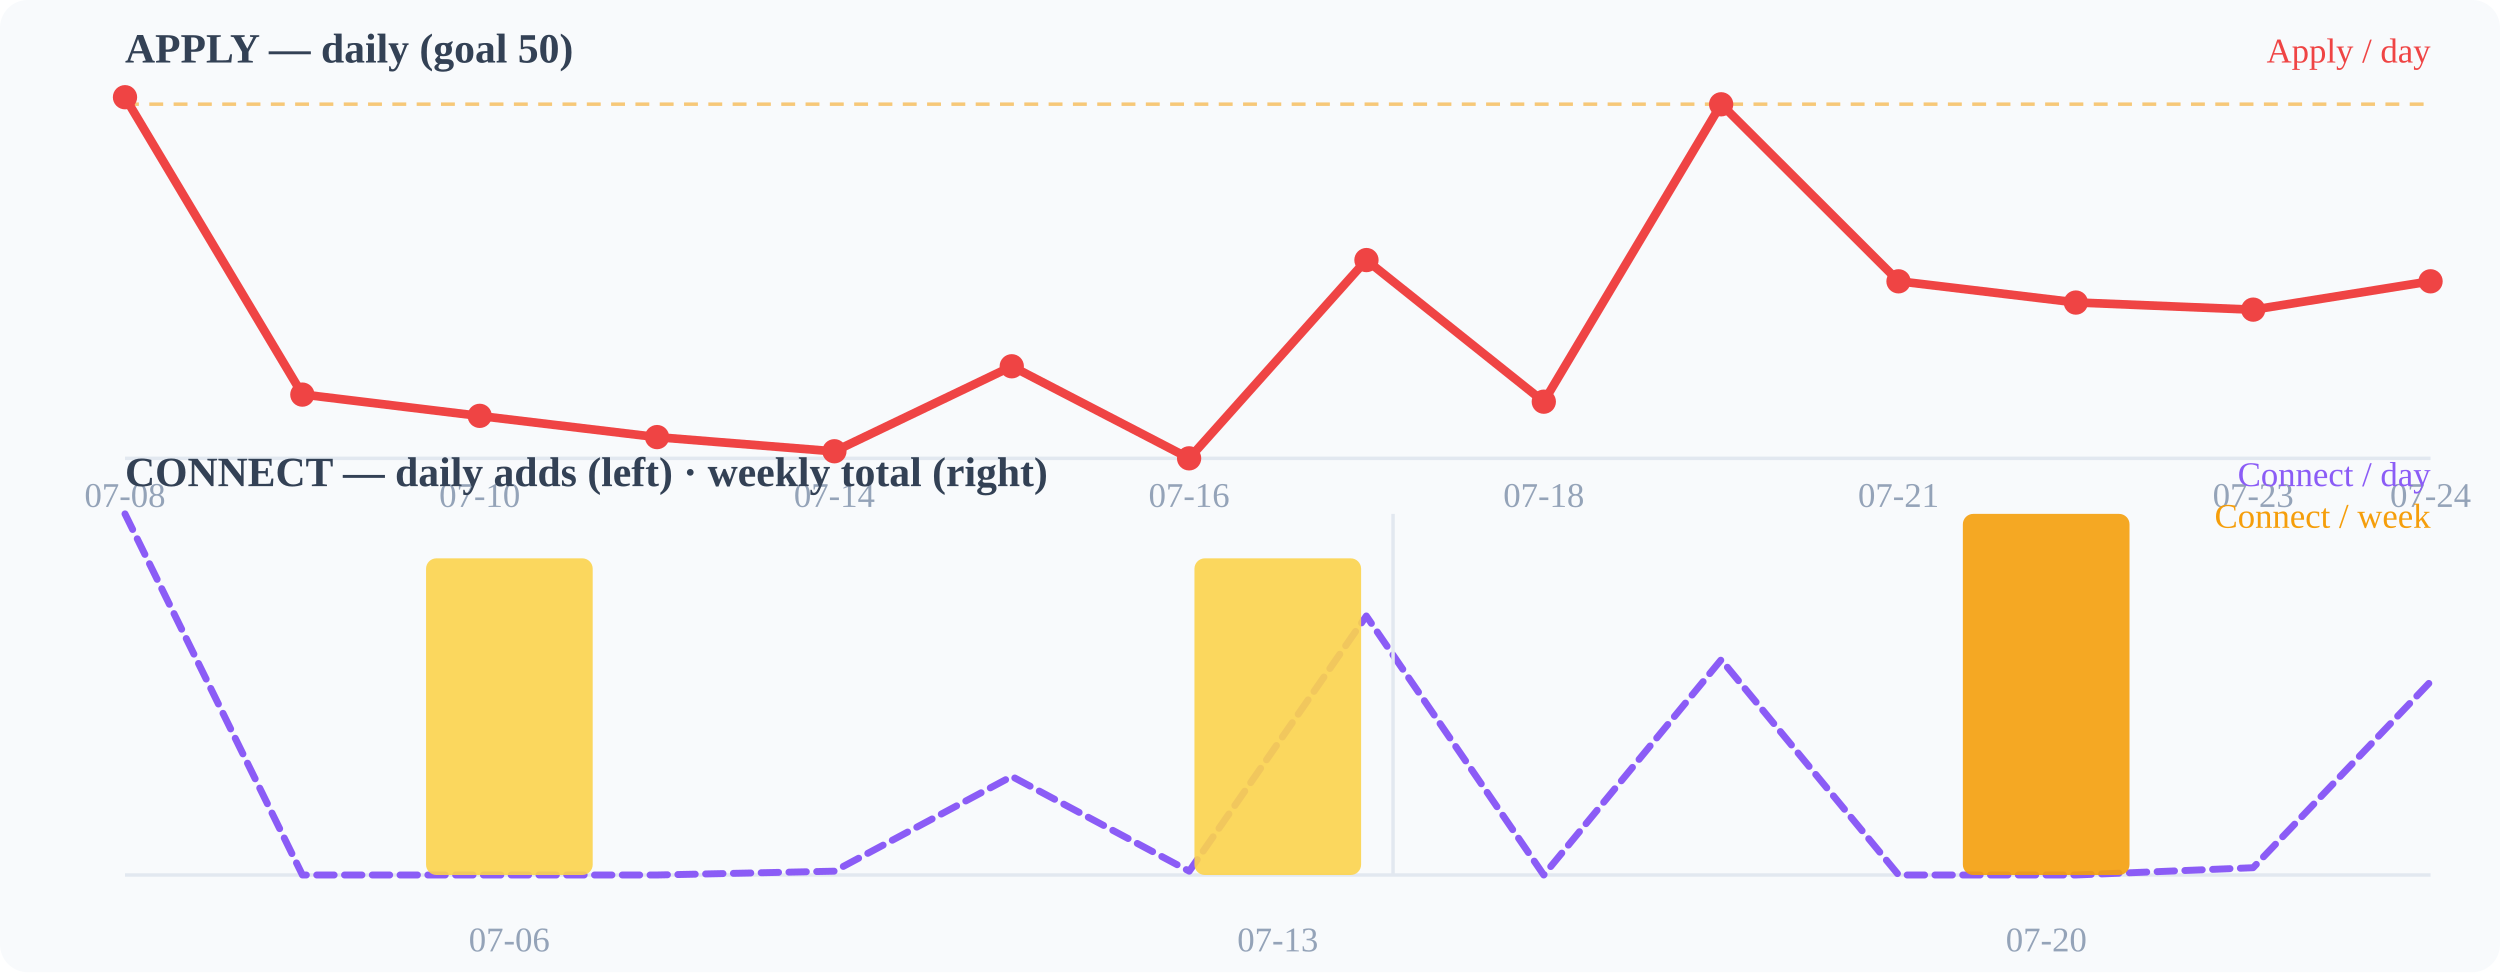
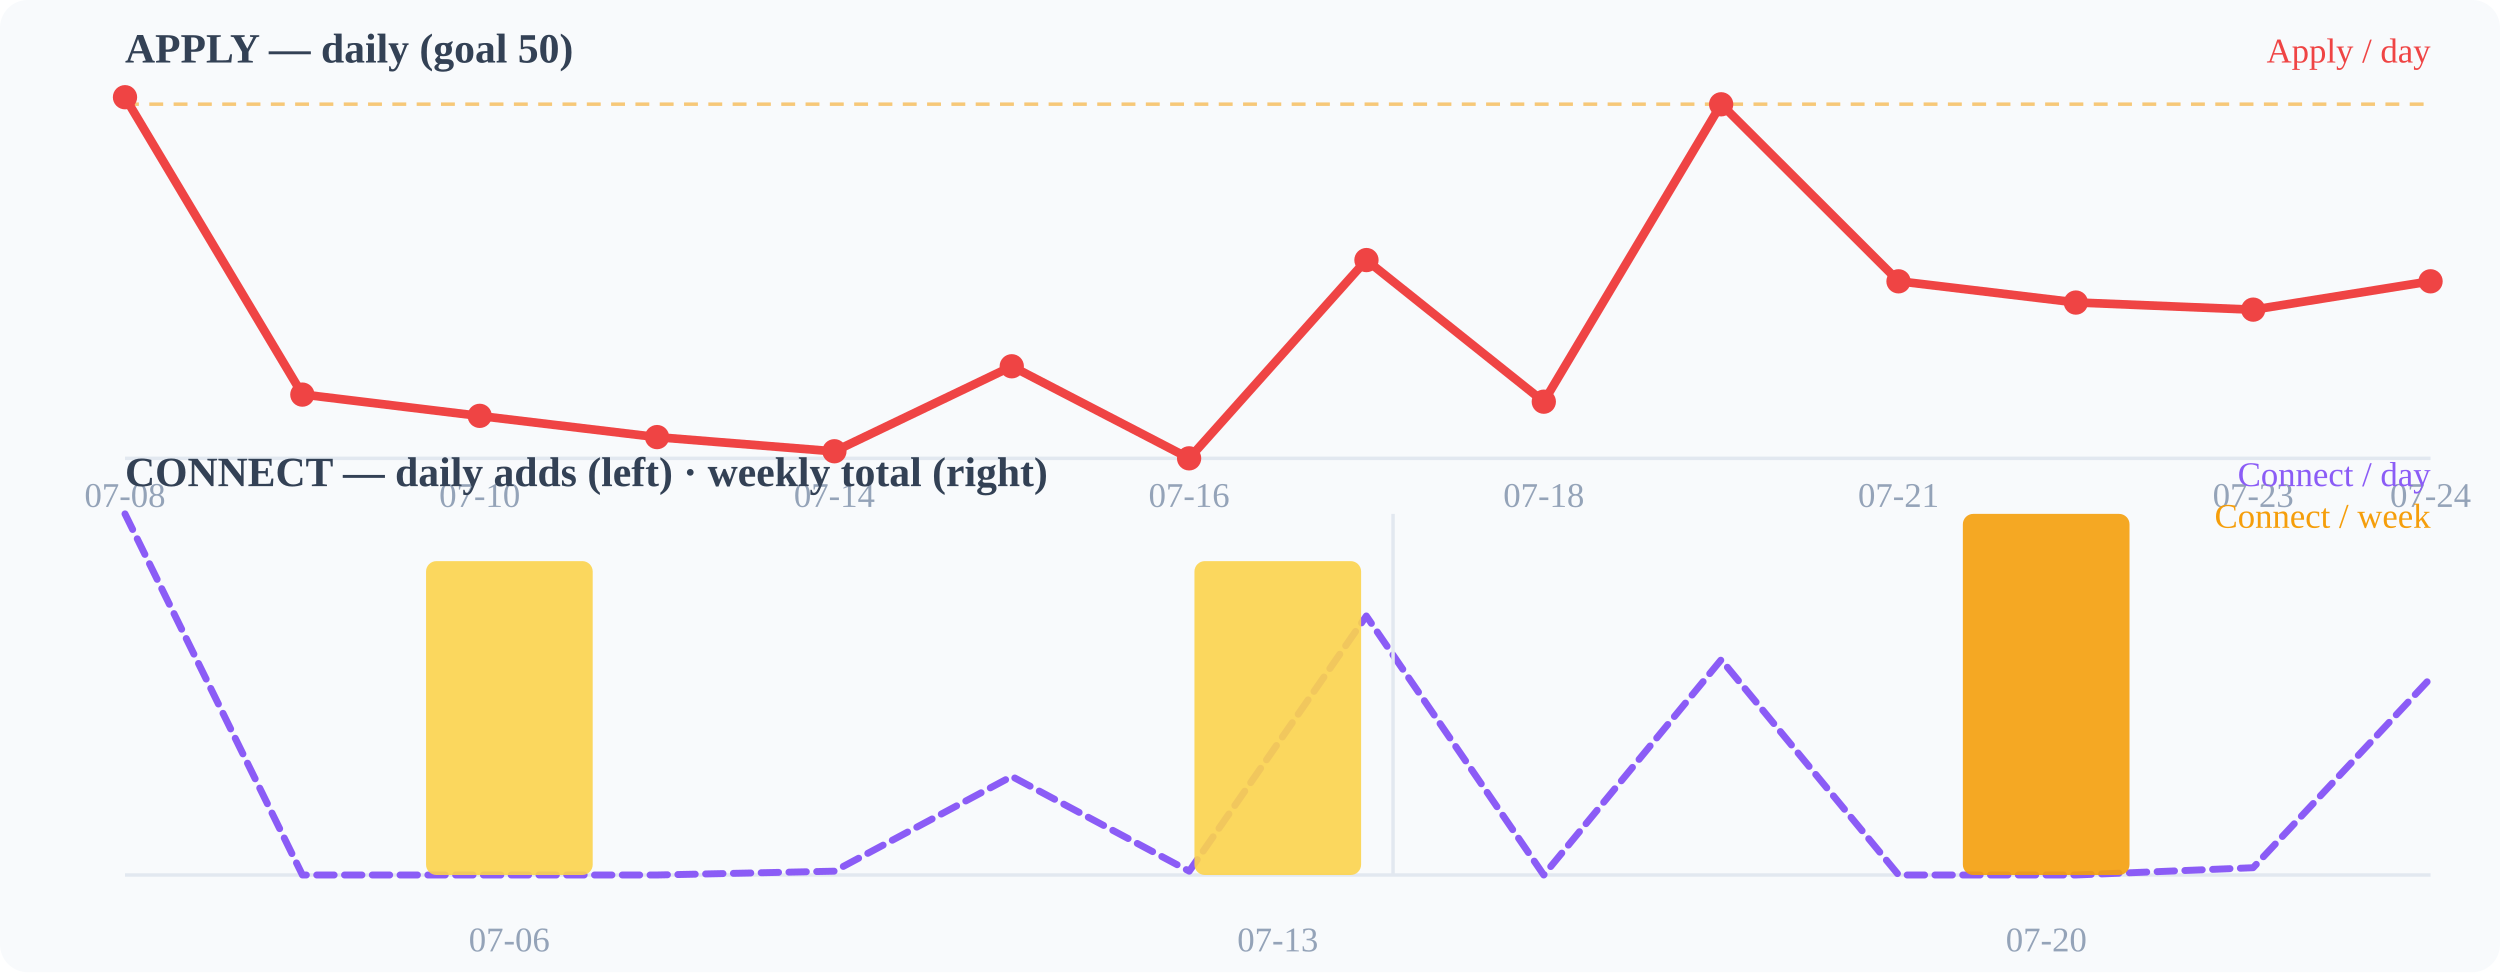
<svg xmlns="http://www.w3.org/2000/svg" width="720" height="280" viewBox="0 0 720 280">
  <rect width="720" height="280" fill="#f8fafc" rx="8" />
  <text x="36" y="18" font-size="12" font-weight="600" fill="#334155">APPLY — daily (goal 50)</text>
  <line x1="36" y1="132" x2="700" y2="132" stroke="#e2e8f0" stroke-width="1" />
  <line x1="36" y1="30.0" x2="700" y2="30.0" stroke="#f59e0b" stroke-width="1" stroke-dasharray="4 3" opacity="0.55" />
  <polyline points="36.0,28.0 87.1,113.6 138.2,119.8 189.2,125.9 240.3,130.0 291.4,105.5 342.5,132.0 393.5,74.9 444.6,115.7 495.7,30.0 546.8,81.0 597.8,87.1 648.9,89.2 700.0,81.0" fill="none" stroke="#ef4444" stroke-width="2.5" stroke-linecap="round" stroke-linejoin="round" />
  <circle cx="36" cy="28" r="3.5" fill="#ef4444" />
  <circle cx="87.077" cy="113.647" r="3.5" fill="#ef4444" />
  <circle cx="138.154" cy="119.765" r="3.5" fill="#ef4444" />
  <circle cx="189.231" cy="125.882" r="3.5" fill="#ef4444" />
  <circle cx="240.308" cy="129.961" r="3.5" fill="#ef4444" />
  <circle cx="291.385" cy="105.49" r="3.5" fill="#ef4444" />
  <circle cx="342.462" cy="132" r="3.5" fill="#ef4444" />
  <circle cx="393.538" cy="74.902" r="3.5" fill="#ef4444" />
  <circle cx="444.615" cy="115.686" r="3.5" fill="#ef4444" />
  <circle cx="495.692" cy="30.039" r="3.5" fill="#ef4444" />
  <circle cx="546.769" cy="81.02" r="3.5" fill="#ef4444" />
  <circle cx="597.846" cy="87.137" r="3.5" fill="#ef4444" />
  <circle cx="648.923" cy="89.176" r="3.5" fill="#ef4444" />
  <circle cx="700" cy="81.02" r="3.5" fill="#ef4444" />
  <text x="36" y="146" font-size="10" fill="#94a3b8" text-anchor="middle">07-08</text>
  <text x="138.154" y="146" font-size="10" fill="#94a3b8" text-anchor="middle">07-10</text>
  <text x="240.308" y="146" font-size="10" fill="#94a3b8" text-anchor="middle">07-14</text>
  <text x="342.462" y="146" font-size="10" fill="#94a3b8" text-anchor="middle">07-16</text>
  <text x="444.615" y="146" font-size="10" fill="#94a3b8" text-anchor="middle">07-18</text>
  <text x="546.769" y="146" font-size="10" fill="#94a3b8" text-anchor="middle">07-21</text>
  <text x="648.923" y="146" font-size="10" fill="#94a3b8" text-anchor="middle">07-23</text>
  <text x="700" y="146" font-size="10" fill="#94a3b8" text-anchor="middle">07-24</text>
  <text x="36" y="140" font-size="12" font-weight="600" fill="#334155">CONNECT — daily adds (left) · weekly total (right)</text>
  <line x1="36" y1="252" x2="700" y2="252" stroke="#e2e8f0" stroke-width="1" />
-   <polyline points="36.0,148.0 87.1,252.0 138.2,252.0 189.2,252.0 240.3,250.9 291.4,223.6 342.5,250.9 393.5,177.4 444.6,252.0 495.7,190.0 546.8,252.0 597.8,252.0 648.9,249.9 700.0,196.3" fill="none" stroke="#8b5cf6" stroke-width="2" stroke-linecap="round" stroke-linejoin="round" stroke-dasharray="5 3" />
-   <rect x="122.7" y="160.8" width="48" height="91.2" rx="3" fill="#fcd34d" opacity="0.9" />
-   <rect x="344.0" y="160.8" width="48" height="91.2" rx="3" fill="#fcd34d" opacity="0.9" />
+   <polyline points="36.0,148.0 87.1,252.0 138.2,252.0 189.2,252.0 240.3,250.9 291.4,223.6 342.5,250.9 393.5,177.4 444.6,252.0 495.7,190.0 546.8,252.0 597.8,252.0 648.9,249.9 700.0,195.3" fill="none" stroke="#8b5cf6" stroke-width="2" stroke-linecap="round" stroke-linejoin="round" stroke-dasharray="5 3" />
+   <rect x="122.7" y="161.6" width="48" height="90.4" rx="3" fill="#fcd34d" opacity="0.9" />
+   <rect x="344.0" y="161.6" width="48" height="90.4" rx="3" fill="#fcd34d" opacity="0.9" />
  <rect x="565.3" y="148.0" width="48" height="104.0" rx="3" fill="#f59e0b" opacity="0.9" />
  <line x1="401.2" y1="148" x2="401.2" y2="252" stroke="#e2e8f0" stroke-width="1" />
  <text x="146.667" y="274" font-size="10" fill="#94a3b8" text-anchor="middle">07-06</text>
  <text x="368" y="274" font-size="10" fill="#94a3b8" text-anchor="middle">07-13</text>
  <text x="589.333" y="274" font-size="10" fill="#94a3b8" text-anchor="middle">07-20</text>
  <text x="700" y="18" font-size="10" fill="#ef4444" text-anchor="end">Apply / day</text>
  <text x="700" y="140" font-size="10" fill="#8b5cf6" text-anchor="end">Connect / day</text>
  <text x="700" y="152" font-size="10" fill="#f59e0b" text-anchor="end">Connect / week</text>
</svg>
